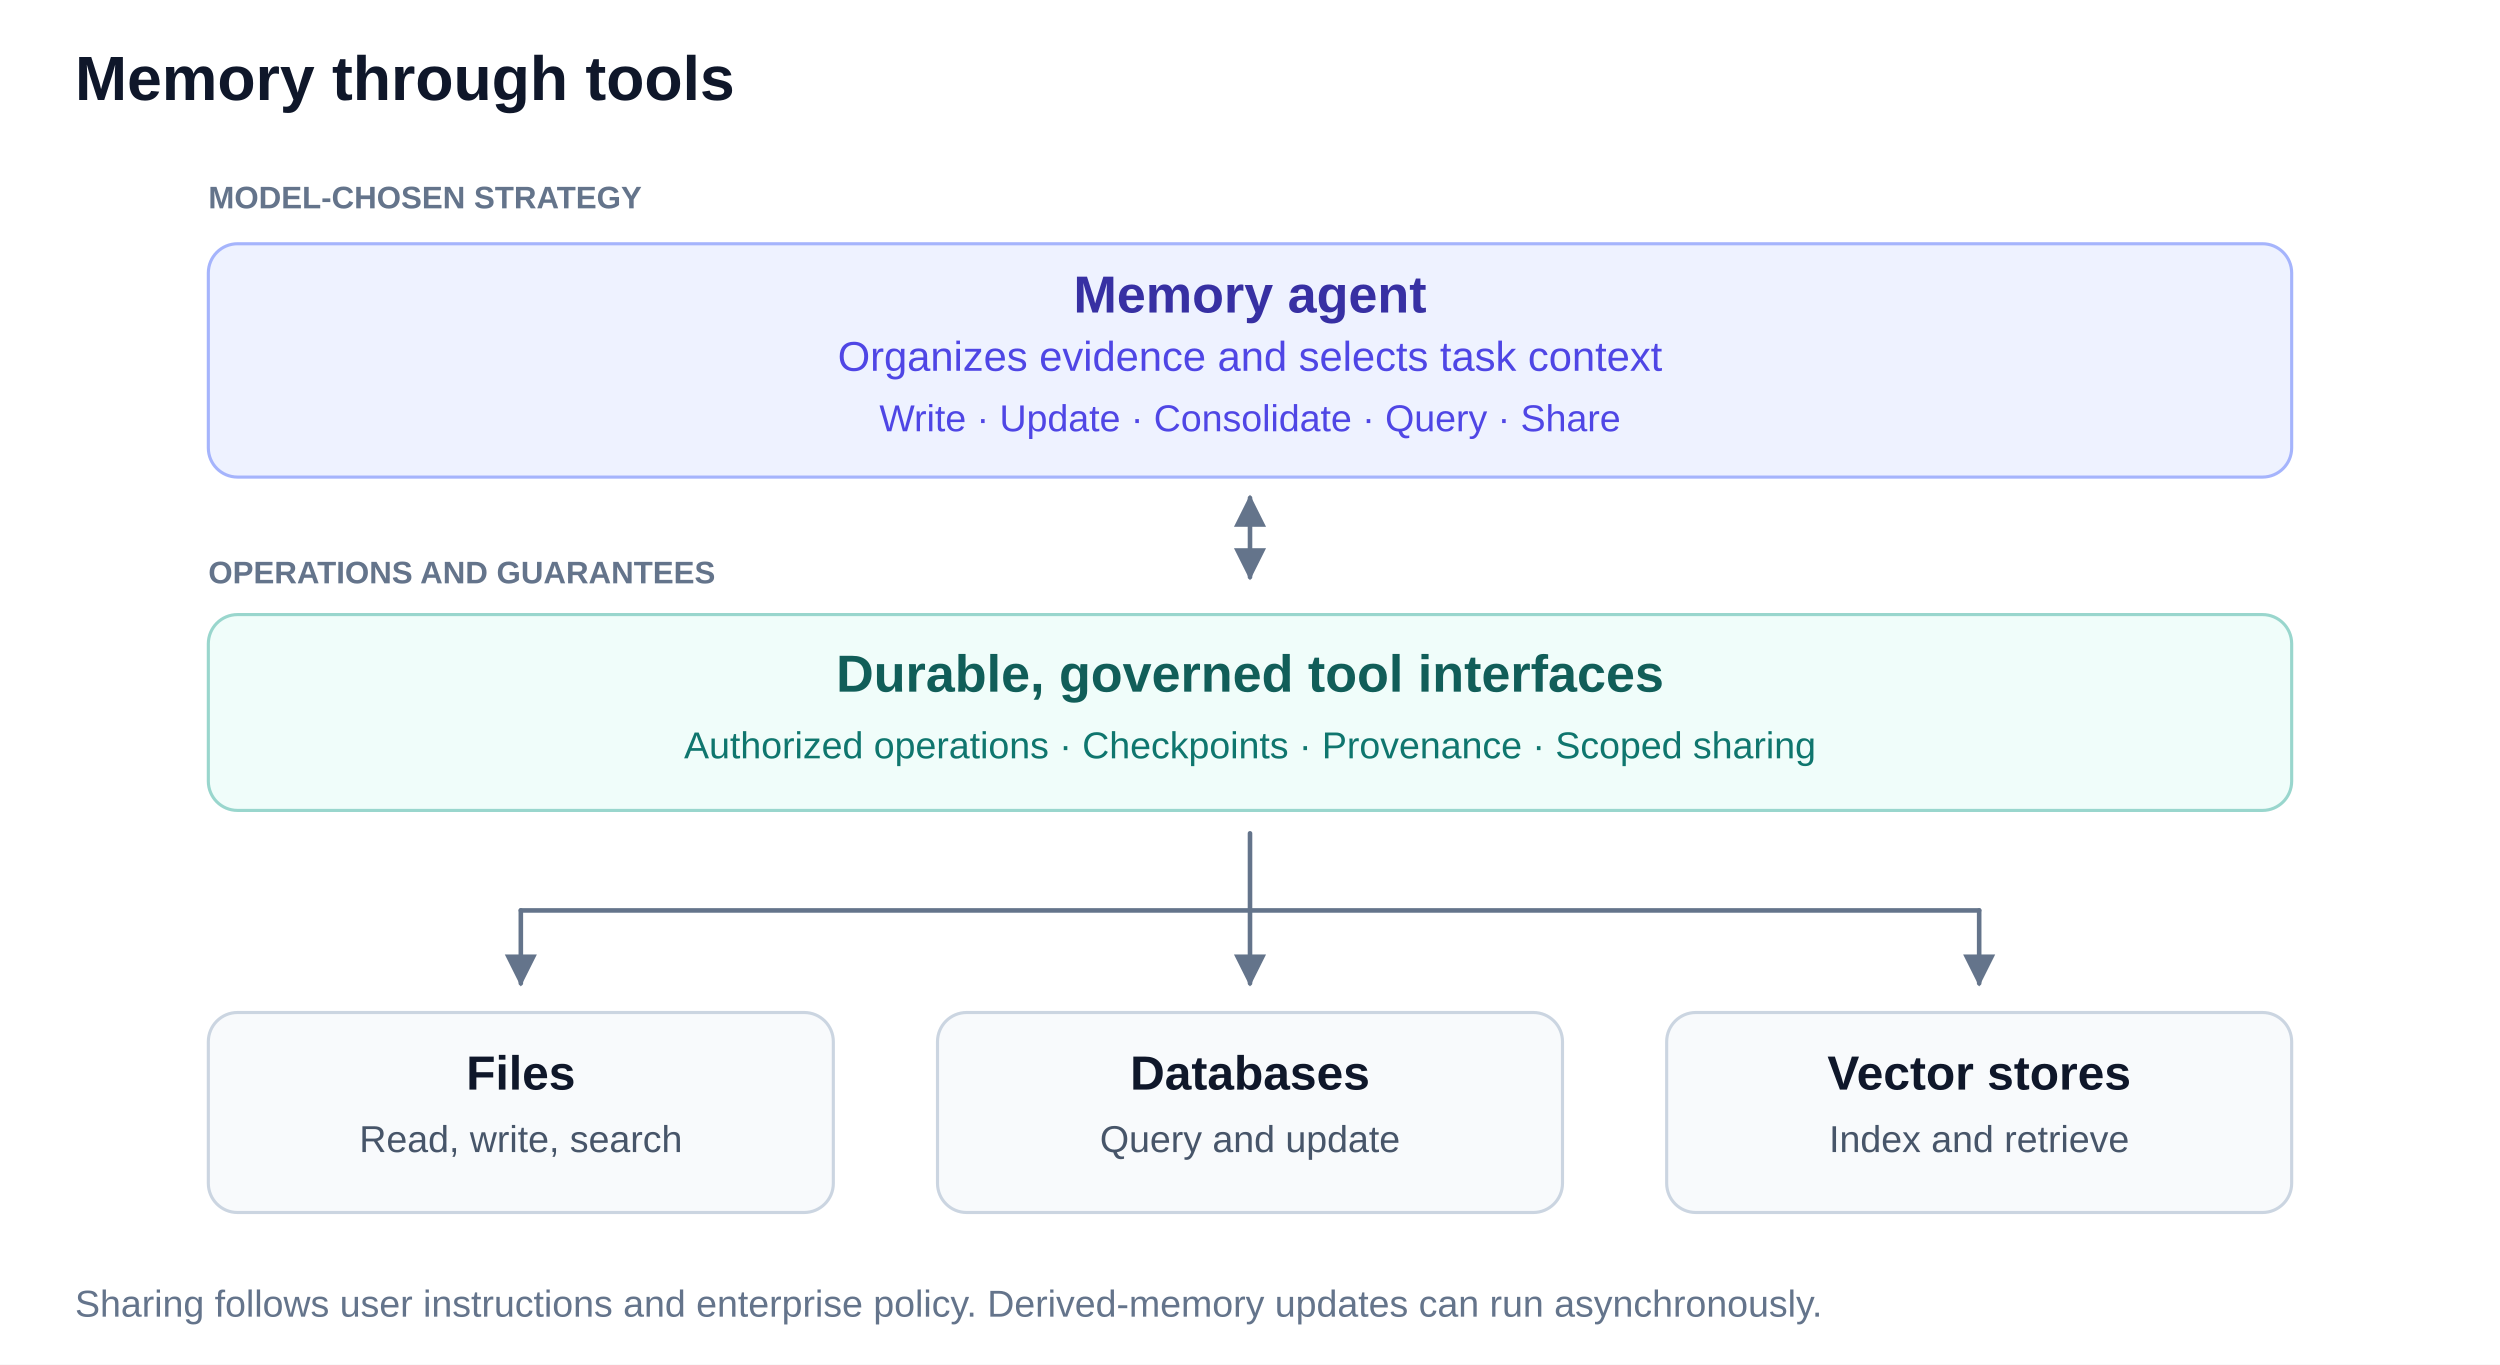
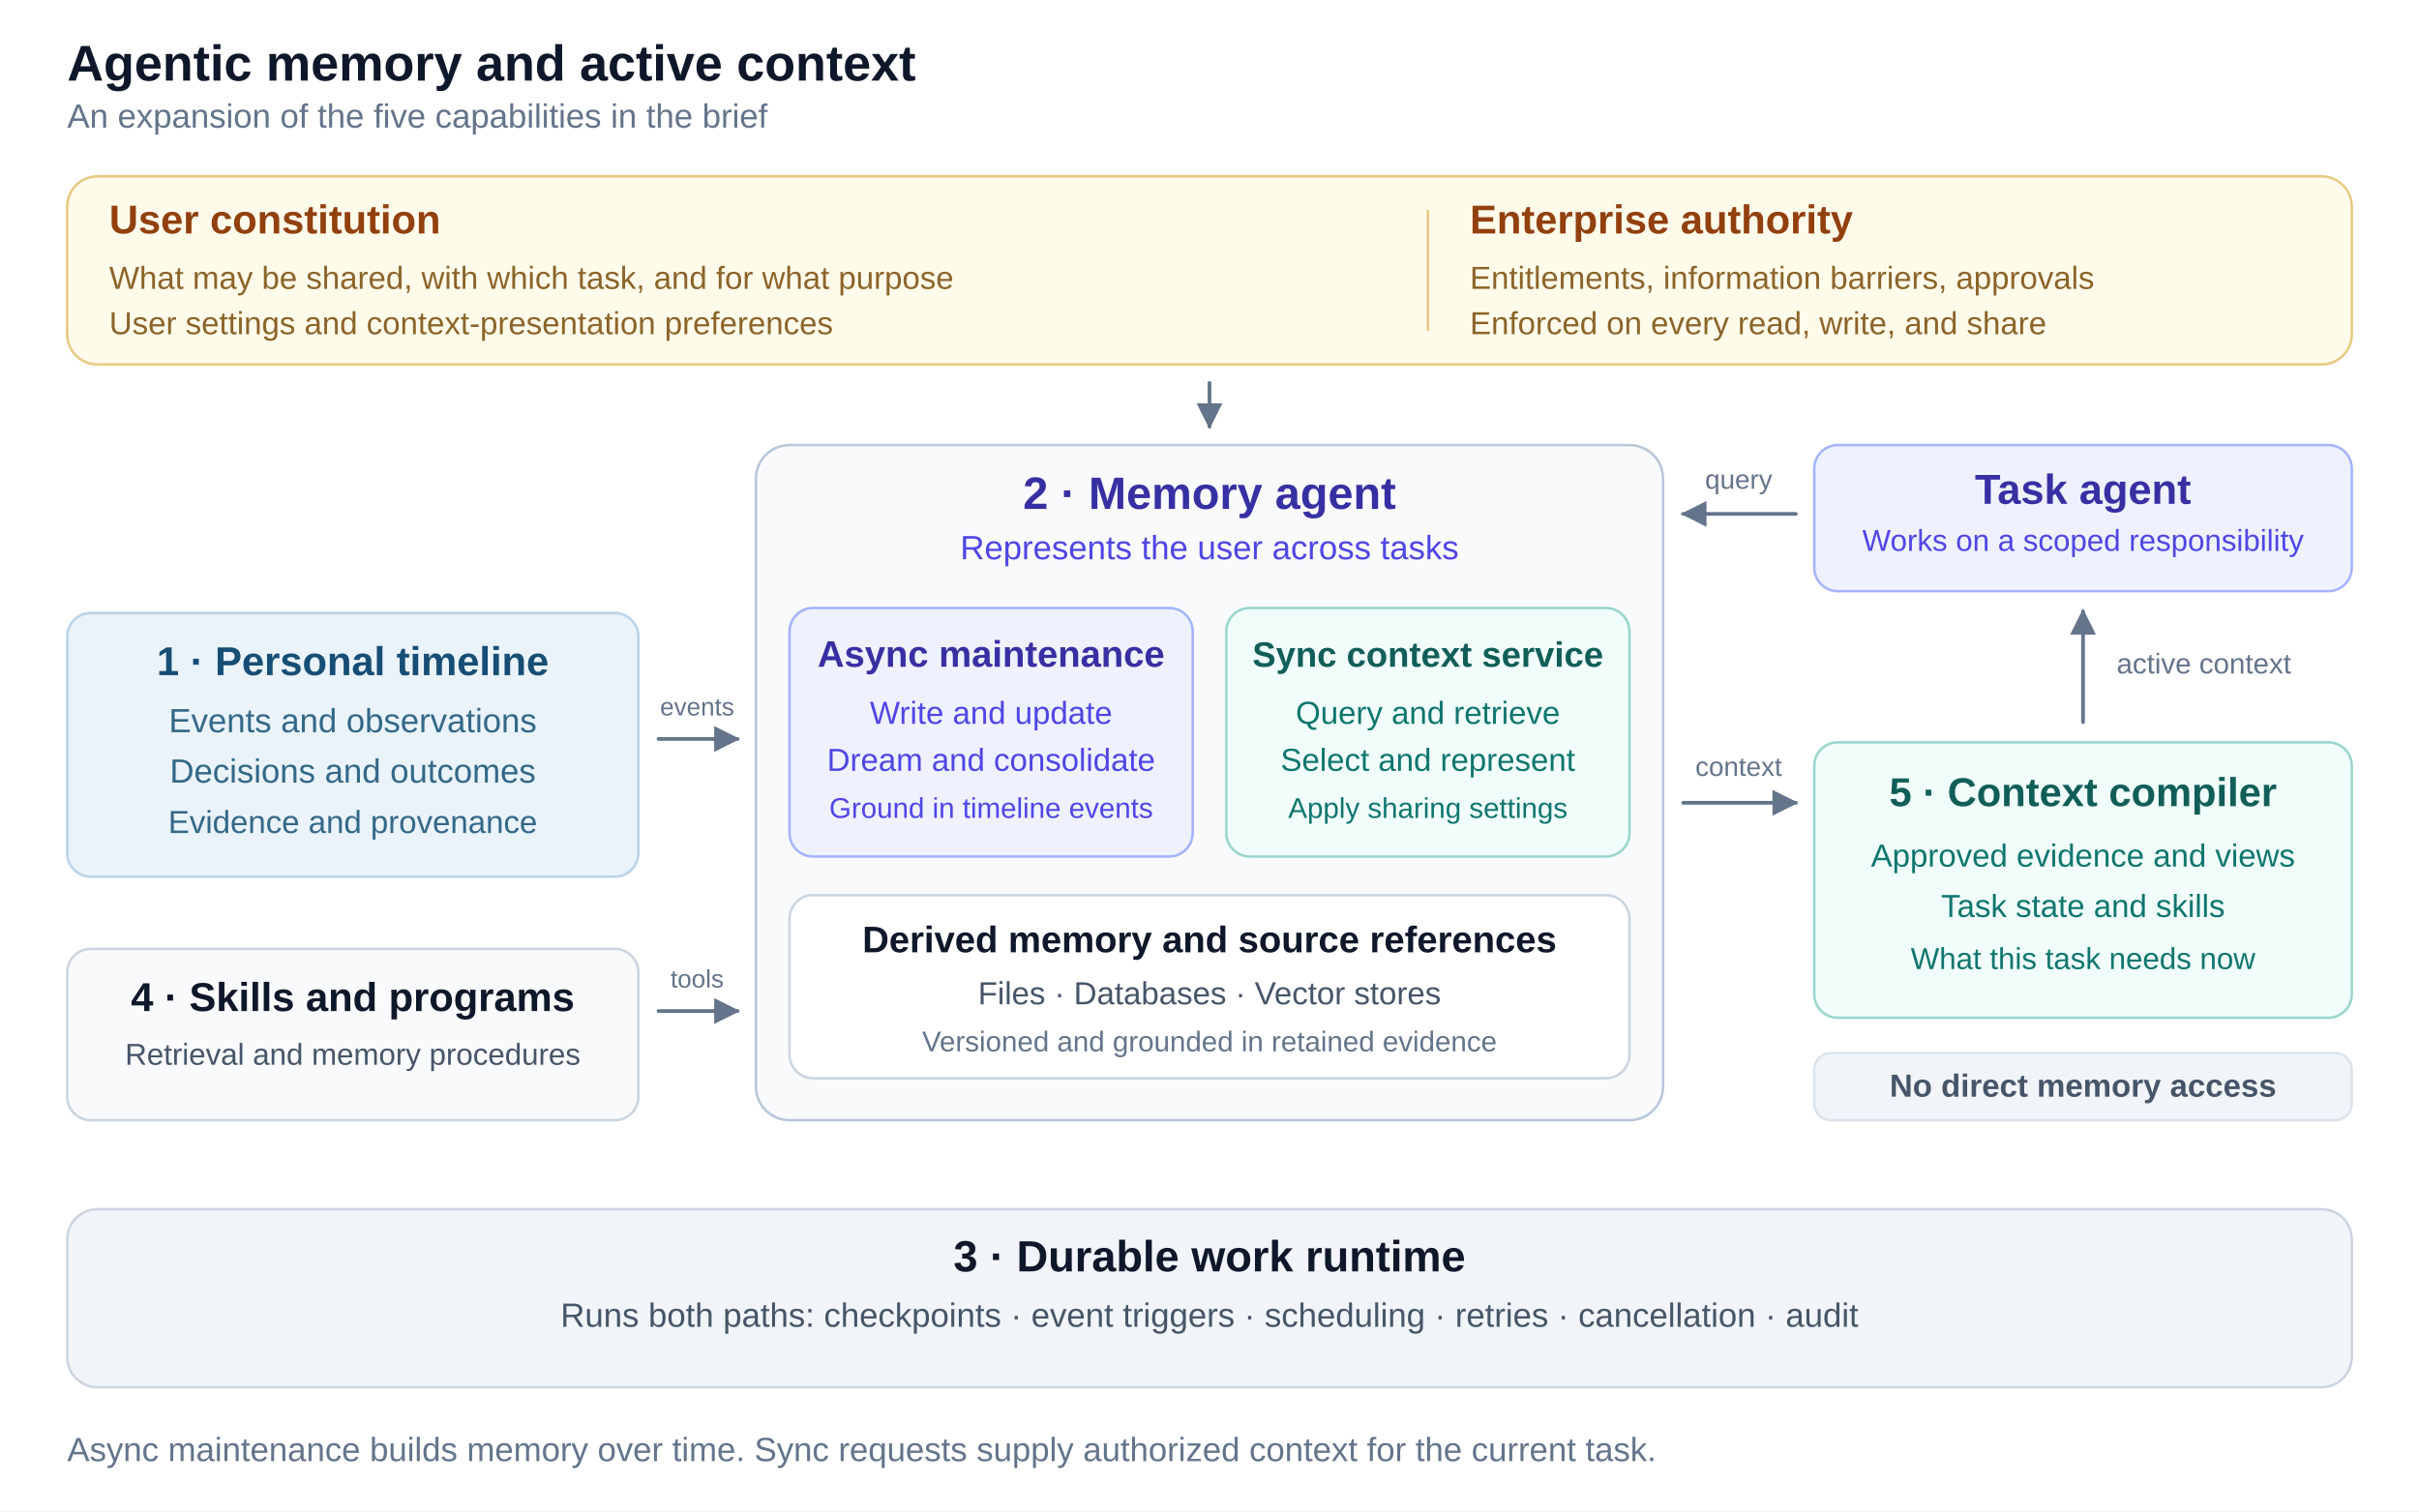
- <svg xmlns="http://www.w3.org/2000/svg" width="1200" height="655" viewBox="0 0 1200 655" role="img" aria-labelledby="title desc">
+ <svg xmlns="http://www.w3.org/2000/svg" width="1440" height="900" viewBox="0 0 1440 900" role="img" aria-labelledby="title desc">
  <defs>
    <marker id="arrow" viewBox="0 0 10 10" refX="9" refY="5" markerWidth="7" markerHeight="7" orient="auto-start-reverse">
      <path d="M 0 0 L 10 5 L 0 10 z" fill="#64748b" />
    </marker>
  </defs>
-   <rect width="1200" height="655" fill="#ffffff" />
+   <rect width="1440" height="900" fill="#ffffff" />
  <g font-family="Arial, Helvetica, sans-serif">
-     <text x="36" y="48" text-anchor="start" font-size="30" font-weight="700" fill="#0f172a">Memory through tools</text>
-     <text x="100" y="100" text-anchor="start" font-size="15" font-weight="700" fill="#64748b">MODEL-CHOSEN STRATEGY</text>
-     <rect x="100" y="117" width="1000" height="112" rx="14" fill="#eef2ff" stroke="#a5b4fc" stroke-width="1.5" />
-     <text x="600" y="150" text-anchor="middle" font-size="25" font-weight="700" fill="#3730a3">Memory agent</text>
-     <text x="600" y="178" text-anchor="middle" font-size="20" font-weight="400" fill="#4f46e5">Organizes evidence and selects task context</text>
-     <text x="600" y="207" text-anchor="middle" font-size="18" font-weight="400" fill="#4f46e5">Write  ·  Update  ·  Consolidate  ·  Query  ·  Share</text>
-     <path d="M 600 239 L 600 277" fill="none" stroke="#64748b" stroke-width="2.2" stroke-linecap="round" stroke-linejoin="round" marker-end="url(#arrow)" marker-start="url(#arrow)" />
-     <text x="100" y="280" text-anchor="start" font-size="15" font-weight="700" fill="#64748b">OPERATIONS AND GUARANTEES</text>
-     <rect x="100" y="295" width="1000" height="94" rx="14" fill="#f0fdfa" stroke="#99d6cd" stroke-width="1.5" />
-     <text x="600" y="332" text-anchor="middle" font-size="25" font-weight="700" fill="#115e59">Durable, governed tool interfaces</text>
-     <text x="600" y="364" text-anchor="middle" font-size="18" font-weight="400" fill="#0f766e">Authorized operations  ·  Checkpoints  ·  Provenance  ·  Scoped sharing</text>
-     <path d="M 600 400 L 600 437" fill="none" stroke="#64748b" stroke-width="2.2" stroke-linecap="round" stroke-linejoin="round" />
-     <path d="M 250 437 L 950 437" fill="none" stroke="#64748b" stroke-width="2.2" stroke-linecap="round" stroke-linejoin="round" />
-     <path d="M 250 437 L 250 472" fill="none" stroke="#64748b" stroke-width="2.2" stroke-linecap="round" stroke-linejoin="round" marker-end="url(#arrow)" />
-     <rect x="100" y="486" width="300" height="96" rx="14" fill="#f8fafc" stroke="#cbd5e1" stroke-width="1.5" />
-     <text x="250" y="523" text-anchor="middle" font-size="23" font-weight="700" fill="#0f172a">Files</text>
-     <text x="250" y="553" text-anchor="middle" font-size="18" font-weight="400" fill="#475569">Read, write, search</text>
-     <path d="M 600 437 L 600 472" fill="none" stroke="#64748b" stroke-width="2.2" stroke-linecap="round" stroke-linejoin="round" marker-end="url(#arrow)" />
-     <rect x="450" y="486" width="300" height="96" rx="14" fill="#f8fafc" stroke="#cbd5e1" stroke-width="1.5" />
-     <text x="600" y="523" text-anchor="middle" font-size="23" font-weight="700" fill="#0f172a">Databases</text>
-     <text x="600" y="553" text-anchor="middle" font-size="18" font-weight="400" fill="#475569">Query and update</text>
-     <path d="M 950 437 L 950 472" fill="none" stroke="#64748b" stroke-width="2.2" stroke-linecap="round" stroke-linejoin="round" marker-end="url(#arrow)" />
-     <rect x="800" y="486" width="300" height="96" rx="14" fill="#f8fafc" stroke="#cbd5e1" stroke-width="1.5" />
-     <text x="950" y="523" text-anchor="middle" font-size="23" font-weight="700" fill="#0f172a">Vector stores</text>
-     <text x="950" y="553" text-anchor="middle" font-size="18" font-weight="400" fill="#475569">Index and retrieve</text>
-     <text x="36" y="632" text-anchor="start" font-size="18" font-weight="400" fill="#64748b">Sharing follows user instructions and enterprise policy. Derived-memory updates can run asynchronously.</text>
+     <text x="40" y="48" text-anchor="start" font-size="30" font-weight="700" fill="#0f172a">Agentic memory and active context</text>
+     <text x="40" y="76" text-anchor="start" font-size="20" font-weight="400" fill="#64748b">An expansion of the five capabilities in the brief</text>
+     <rect x="40" y="105" width="1360" height="112" rx="18" fill="#fffbeb" stroke="#e7ca83" stroke-width="1.5" />
+     <text x="65" y="139" text-anchor="start" font-size="24" font-weight="700" fill="#92400e">User constitution</text>
+     <text x="65" y="172" text-anchor="start" font-size="19" font-weight="400" fill="#8c6429">What may be shared, with which task, and for what purpose</text>
+     <text x="65" y="199" text-anchor="start" font-size="19" font-weight="400" fill="#8c6429">User settings and context-presentation preferences</text>
+     <path d="M 850 125 L 850 197" stroke="#e7ca83" stroke-width="1.5" />
+     <text x="875" y="139" text-anchor="start" font-size="24" font-weight="700" fill="#92400e">Enterprise authority</text>
+     <text x="875" y="172" text-anchor="start" font-size="19" font-weight="400" fill="#8c6429">Entitlements, information barriers, approvals</text>
+     <text x="875" y="199" text-anchor="start" font-size="19" font-weight="400" fill="#8c6429">Enforced on every read, write, and share</text>
+     <path d="M 720 228 L 720 254" fill="none" stroke="#64748b" stroke-width="2.2" stroke-linecap="round" stroke-linejoin="round" marker-end="url(#arrow)" />
+     <rect x="450" y="265" width="540" height="402" rx="20" fill="#f8fafc" stroke="#b9c7da" stroke-width="1.5" />
+     <text x="720" y="303" text-anchor="middle" font-size="27" font-weight="700" fill="#3730a3">2 · Memory agent</text>
+     <text x="720" y="333" text-anchor="middle" font-size="20" font-weight="400" fill="#4f46e5">Represents the user across tasks</text>
+     <rect x="470" y="362" width="240" height="148" rx="14" fill="#eef2ff" stroke="#a5b4fc" stroke-width="1.5" />
+     <text x="590" y="397" text-anchor="middle" font-size="22" font-weight="700" fill="#3730a3">Async maintenance</text>
+     <text x="590" y="431" text-anchor="middle" font-size="19" font-weight="400" fill="#4f46e5">Write and update</text>
+     <text x="590" y="459" text-anchor="middle" font-size="19" font-weight="400" fill="#4f46e5">Dream and consolidate</text>
+     <text x="590" y="487" text-anchor="middle" font-size="17" font-weight="400" fill="#4f46e5">Ground in timeline events</text>
+     <rect x="730" y="362" width="240" height="148" rx="14" fill="#f0fdfa" stroke="#99d6cd" stroke-width="1.5" />
+     <text x="850" y="397" text-anchor="middle" font-size="21" font-weight="700" fill="#115e59">Sync context service</text>
+     <text x="850" y="431" text-anchor="middle" font-size="19" font-weight="400" fill="#0f766e">Query and retrieve</text>
+     <text x="850" y="459" text-anchor="middle" font-size="19" font-weight="400" fill="#0f766e">Select and represent</text>
+     <text x="850" y="487" text-anchor="middle" font-size="17" font-weight="400" fill="#0f766e">Apply sharing settings</text>
+     <rect x="470" y="533" width="500" height="109" rx="14" fill="#ffffff" stroke="#cbd5e1" stroke-width="1.5" />
+     <text x="720" y="567" text-anchor="middle" font-size="22" font-weight="700" fill="#0f172a">Derived memory and source references</text>
+     <text x="720" y="598" text-anchor="middle" font-size="19" font-weight="400" fill="#475569">Files · Databases · Vector stores</text>
+     <text x="720" y="626" text-anchor="middle" font-size="17" font-weight="400" fill="#64748b">Versioned and grounded in retained evidence</text>
+     <rect x="40" y="365" width="340" height="157" rx="14" fill="#eaf3fa" stroke="#bad3e8" stroke-width="1.5" />
+     <text x="210" y="402" text-anchor="middle" font-size="24" font-weight="700" fill="#164e75">1 · Personal timeline</text>
+     <text x="210" y="436" text-anchor="middle" font-size="20" font-weight="400" fill="#336888">Events and observations</text>
+     <text x="210" y="466" text-anchor="middle" font-size="20" font-weight="400" fill="#336888">Decisions and outcomes</text>
+     <text x="210" y="496" text-anchor="middle" font-size="19" font-weight="400" fill="#336888">Evidence and provenance</text>
+     <path d="M 392 440 L 439 440" fill="none" stroke="#64748b" stroke-width="2.2" stroke-linecap="round" stroke-linejoin="round" marker-end="url(#arrow)" />
+     <text x="415" y="426" text-anchor="middle" font-size="15" font-weight="400" fill="#64748b">events</text>
+     <rect x="40" y="565" width="340" height="102" rx="14" fill="#f8fafc" stroke="#cbd5e1" stroke-width="1.5" />
+     <text x="210" y="602" text-anchor="middle" font-size="24" font-weight="700" fill="#0f172a">4 · Skills and programs</text>
+     <text x="210" y="634" text-anchor="middle" font-size="18" font-weight="400" fill="#475569">Retrieval and memory procedures</text>
+     <path d="M 392 602 L 439 602" fill="none" stroke="#64748b" stroke-width="2.2" stroke-linecap="round" stroke-linejoin="round" marker-end="url(#arrow)" />
+     <text x="415" y="588" text-anchor="middle" font-size="15" font-weight="400" fill="#64748b">tools</text>
+     <rect x="1080" y="265" width="320" height="87" rx="14" fill="#eef2ff" stroke="#a5b4fc" stroke-width="1.5" />
+     <text x="1240" y="300" text-anchor="middle" font-size="25" font-weight="700" fill="#3730a3">Task agent</text>
+     <text x="1240" y="328" text-anchor="middle" font-size="18" font-weight="400" fill="#4f46e5">Works on a scoped responsibility</text>
+     <path d="M 1069 306 L 1002 306" fill="none" stroke="#64748b" stroke-width="2.2" stroke-linecap="round" stroke-linejoin="round" marker-end="url(#arrow)" />
+     <text x="1035" y="291" text-anchor="middle" font-size="16" font-weight="400" fill="#64748b">query</text>
+     <rect x="1080" y="442" width="320" height="164" rx="14" fill="#f0fdfa" stroke="#99d6cd" stroke-width="1.5" />
+     <text x="1240" y="480" text-anchor="middle" font-size="24" font-weight="700" fill="#115e59">5 · Context compiler</text>
+     <text x="1240" y="516" text-anchor="middle" font-size="19" font-weight="400" fill="#0f766e">Approved evidence and views</text>
+     <text x="1240" y="546" text-anchor="middle" font-size="19" font-weight="400" fill="#0f766e">Task state and skills</text>
+     <text x="1240" y="577" text-anchor="middle" font-size="18" font-weight="400" fill="#0f766e">What this task needs now</text>
+     <path d="M 1002 478 L 1069 478" fill="none" stroke="#64748b" stroke-width="2.2" stroke-linecap="round" stroke-linejoin="round" marker-end="url(#arrow)" />
+     <text x="1035" y="462" text-anchor="middle" font-size="16" font-weight="400" fill="#64748b">context</text>
+     <path d="M 1240 430 L 1240 364" fill="none" stroke="#64748b" stroke-width="2.2" stroke-linecap="round" stroke-linejoin="round" marker-end="url(#arrow)" />
+     <text x="1260" y="401" text-anchor="start" font-size="17" font-weight="400" fill="#64748b">active context</text>
+     <rect x="1080" y="627" width="320" height="40" rx="10" fill="#f1f5f9" stroke="#dbe3ed" stroke-width="1.5" />
+     <text x="1240" y="653" text-anchor="middle" font-size="19" font-weight="700" fill="#475569">No direct memory access</text>
+     <rect x="40" y="720" width="1360" height="106" rx="18" fill="#f1f5f9" stroke="#cbd5e1" stroke-width="1.5" />
+     <text x="720" y="757" text-anchor="middle" font-size="26" font-weight="700" fill="#0f172a">3 · Durable work runtime</text>
+     <text x="720" y="790" text-anchor="middle" font-size="20" font-weight="400" fill="#475569">Runs both paths: checkpoints · event triggers · scheduling · retries · cancellation · audit</text>
+     <text x="40" y="870" text-anchor="start" font-size="20" font-weight="400" fill="#64748b">Async maintenance builds memory over time. Sync requests supply authorized context for the current task.</text>
  </g>
</svg>
